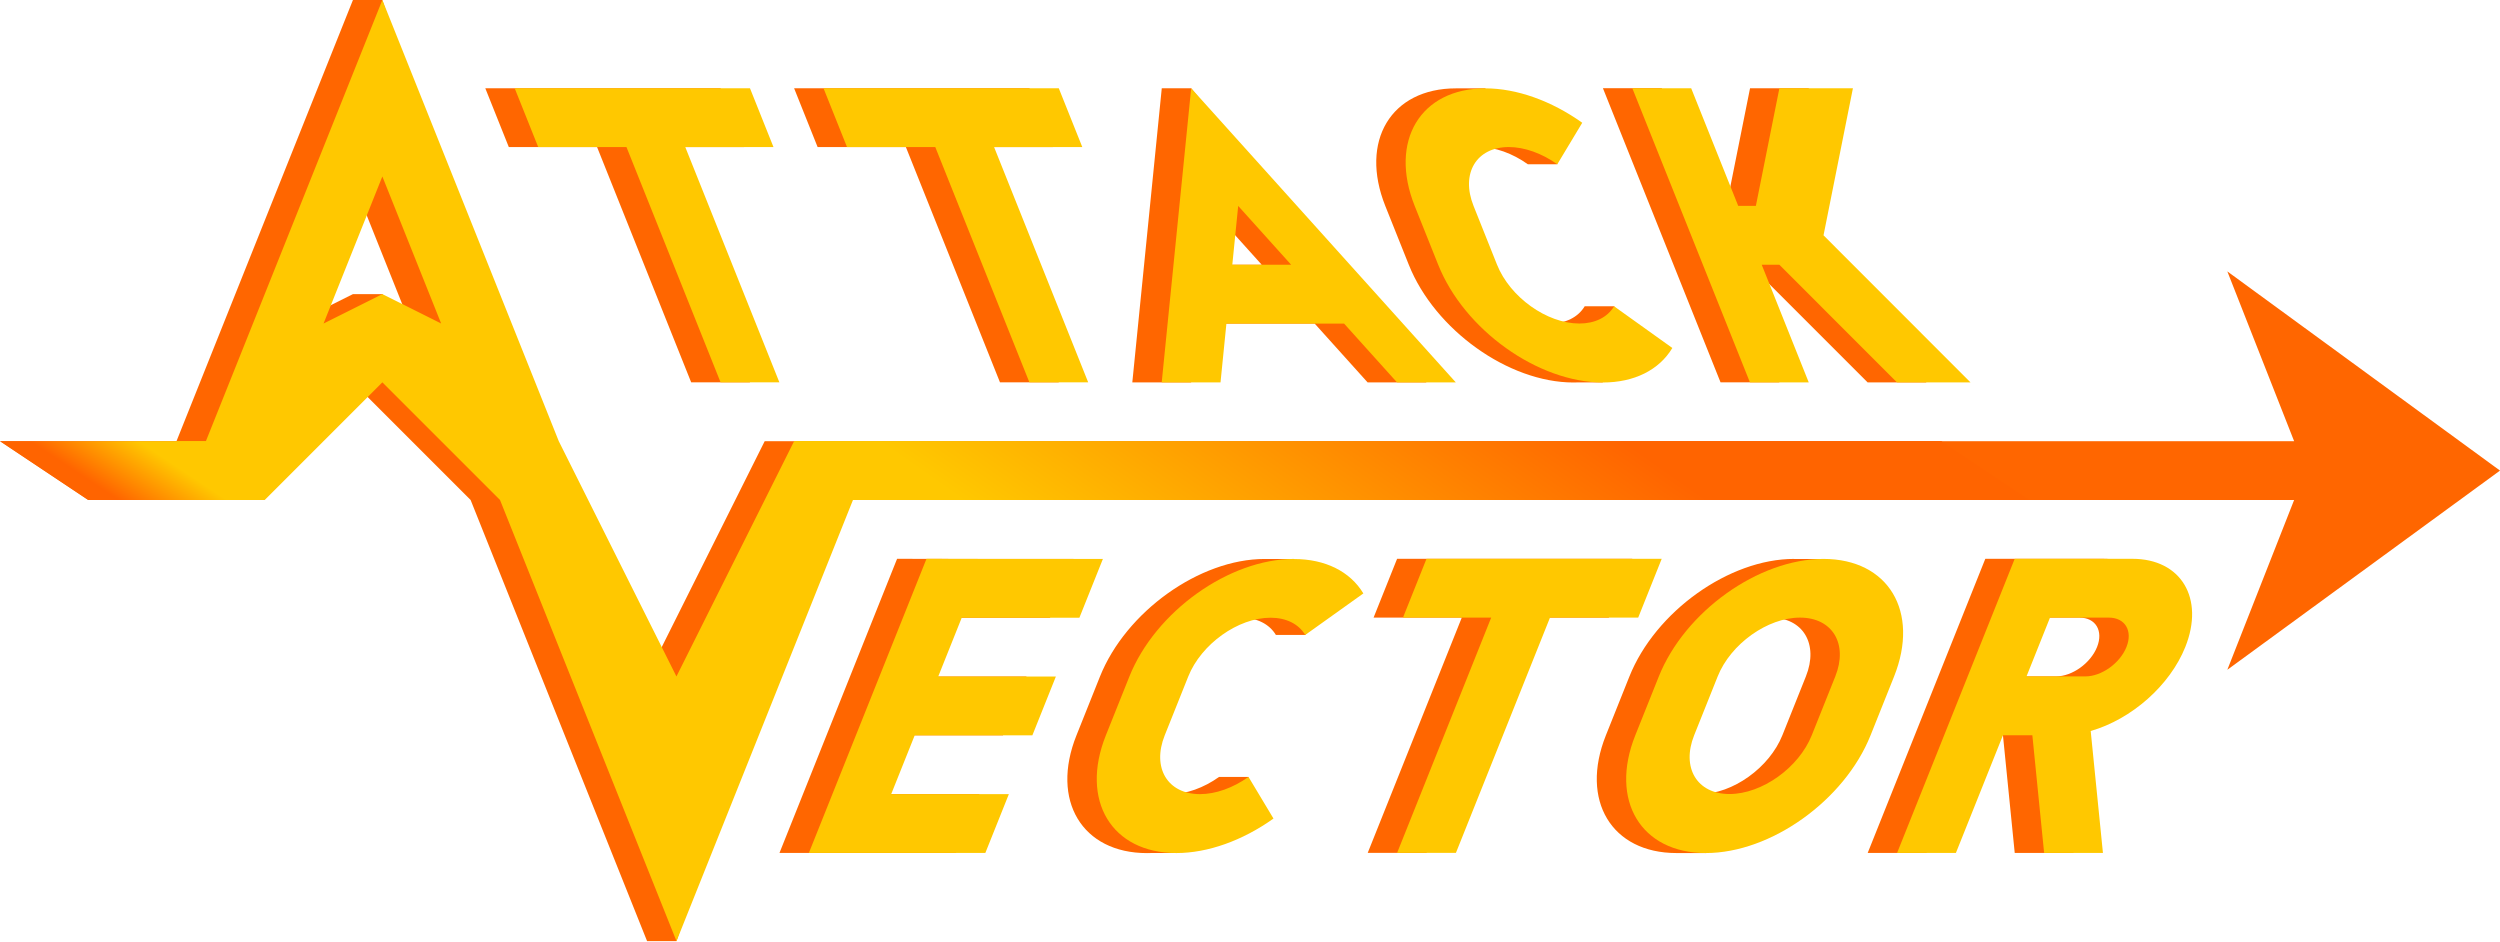
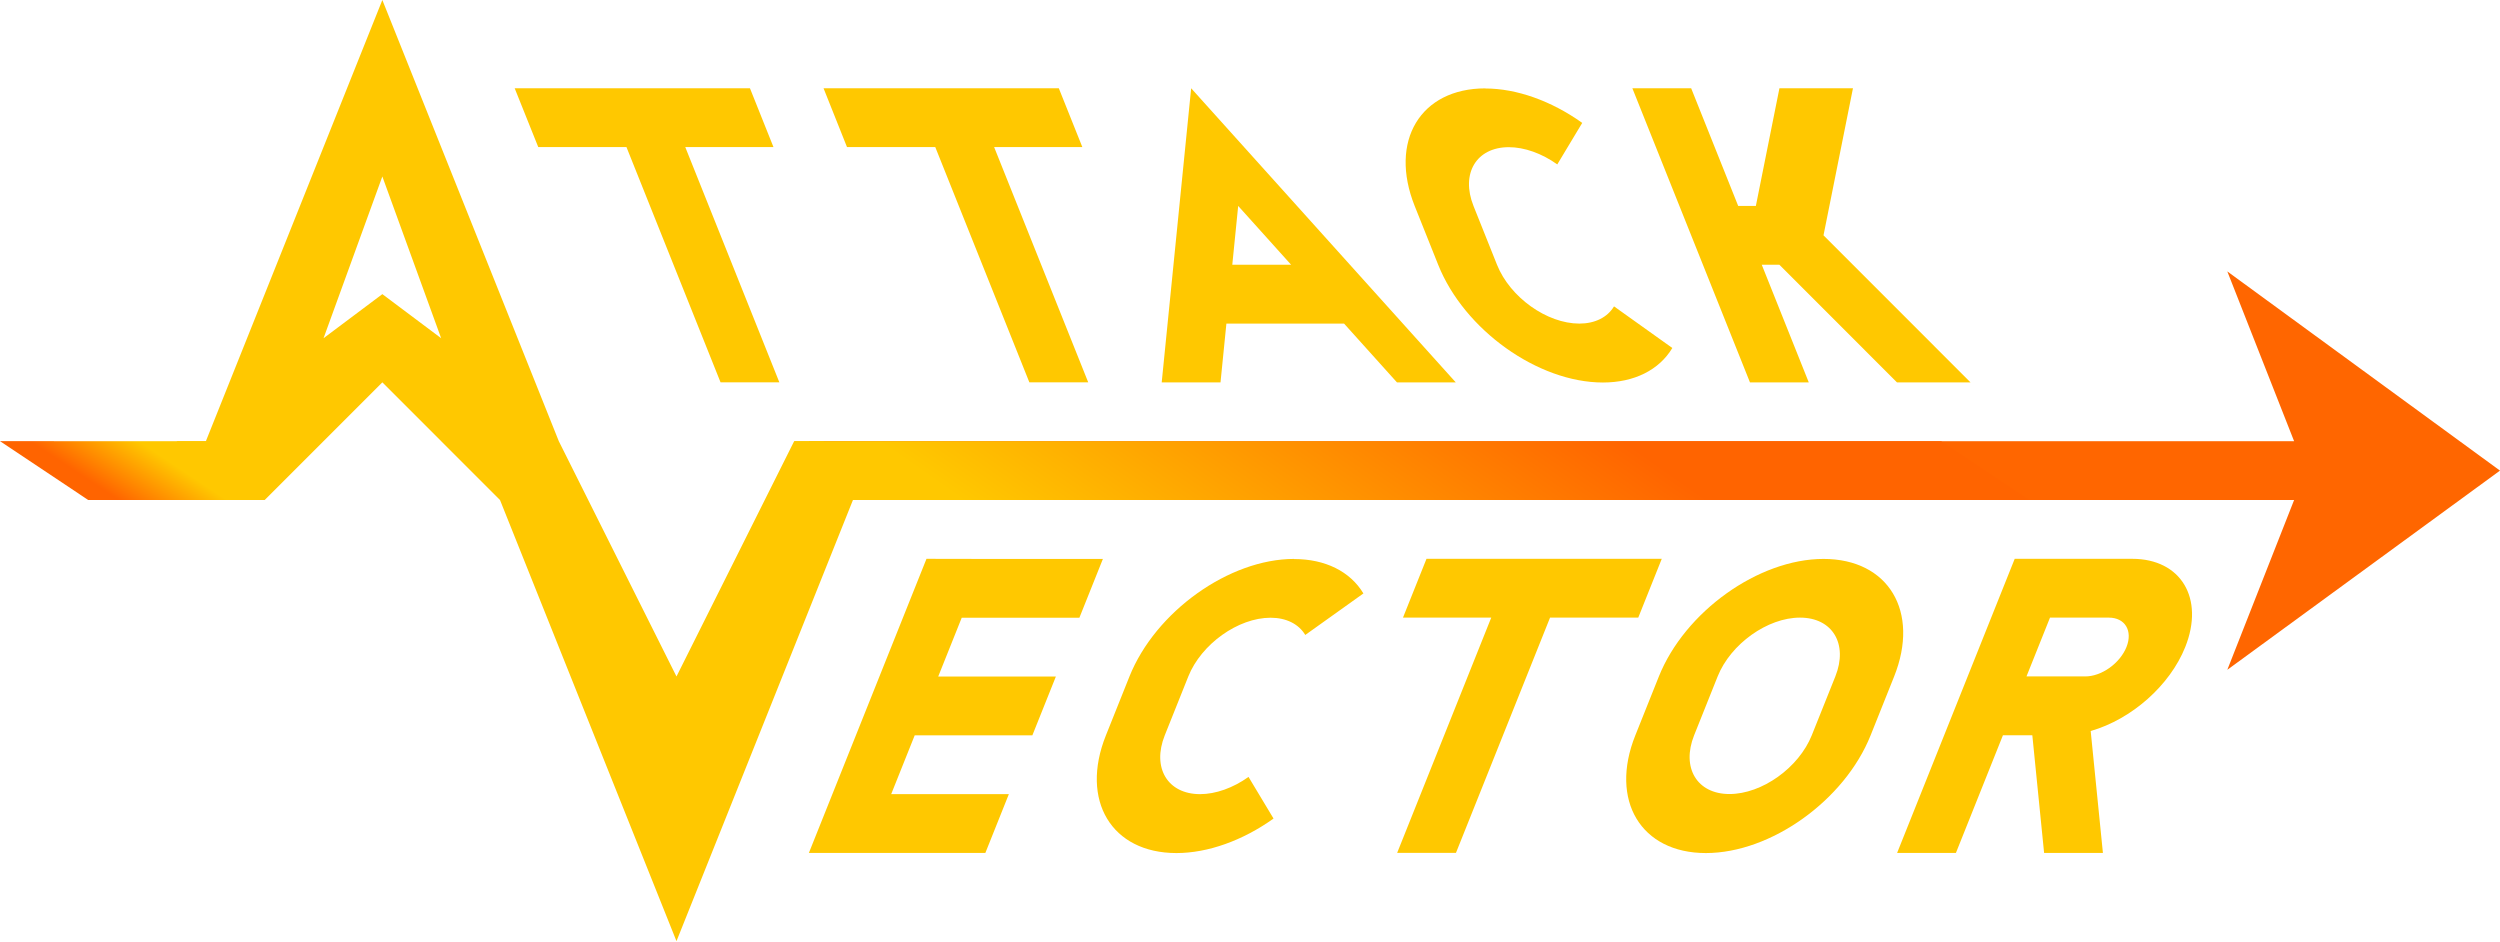
<svg xmlns="http://www.w3.org/2000/svg" xmlns:xlink="http://www.w3.org/1999/xlink" width="680" height="256" viewBox="0 0 179.917 67.733" version="1.1" id="svg1">
  <defs id="defs1">
    <linearGradient id="linearGradient124">
      <stop style="stop-color:#ffc800;stop-opacity:1;" offset="0.043" id="stop123" />
      <stop style="stop-color:#ff6400;stop-opacity:1;" offset="0.611" id="stop124" />
    </linearGradient>
    <linearGradient id="linearGradient218">
      <stop style="stop-color:#ffc800;stop-opacity:1;" offset="0.043" id="stop217" />
      <stop style="stop-color:#ff6400;stop-opacity:1;" offset="0.64" id="stop218" />
    </linearGradient>
-     <linearGradient xlink:href="#linearGradient124" id="linearGradient29" gradientUnits="userSpaceOnUse" gradientTransform="matrix(2,0,0,2,-27.78125,-151.8708)" x1="22.754" y1="82.55" x2="22.225" y2="83.344" />
-     <linearGradient xlink:href="#linearGradient218" id="linearGradient30" gradientUnits="userSpaceOnUse" gradientTransform="matrix(-2,0,0,-2,73.81873,177.2708)" x1="22.754" y1="82.55" x2="19.05" y2="87.842" />
-     <linearGradient xlink:href="#linearGradient218" id="linearGradient31" gradientUnits="userSpaceOnUse" gradientTransform="matrix(-2,0,0,-2,73.81873,177.2708)" x1="22.754" y1="82.55" x2="19.05" y2="87.842" />
+     <linearGradient xlink:href="#linearGradient124" id="linearGradient277" gradientUnits="userSpaceOnUse" gradientTransform="matrix(2,0,0,2,-41.275,-156.1042)" x1="22.754" y1="82.55" x2="22.225" y2="83.344" />
+     <linearGradient xlink:href="#linearGradient218" id="linearGradient278" gradientUnits="userSpaceOnUse" gradientTransform="matrix(-2,0,0,-2,60.32498,173.0375)" x1="22.754" y1="82.55" x2="19.05" y2="87.842" />
  </defs>
-   <g id="g149" transform="matrix(4,0,0,4,-53.97498,-16.9333)" style="stroke-width:0.25">
-     <path id="path1" style="fill:#ff6600;fill-opacity:1;stroke:none;stroke-width:0.007;stroke-linejoin:miter;stroke-miterlimit:5;stroke-dasharray:none" d="m 19.844,4.233 -3.175,7.938 -3.175,-10e-6 1.587,1.058 2.646,10e-6 2.117,-2.117 2.117,2.117 3.175,7.937 0.529,10e-6 2.646,-7.937 26.458,-4e-6 -1.202,3.055 4.906,-3.584 -4.906,-3.584 1.202,3.055 -27.517,4e-6 -2.117,4.233 -2.117,-4.233 -2.646,-7.938 z m -0.032,3.175 1.058,2.646 -0.497,-0.529 -0.529,3.8e-6 -1.058,0.529 z" />
-     <path id="path13" style="fill:#ffc800;fill-opacity:1;stroke:none;stroke-width:0.007;stroke-linejoin:miter;stroke-miterlimit:5;stroke-dasharray:none" d="m 20.373,4.233 -3.175,7.938 h -0.529 l 1.058,1.058 h 0.529 l 2.117,-2.117 2.117,2.117 3.175,7.937 3.175,-7.937 h 0.529 l -1.058,-1.058 H 27.781 l -2.117,4.233 -2.117,-4.233 z m 0,3.175 1.058,2.646 -1.058,-0.529 -1.058,0.529 z" />
-     <path style="fill:url(#linearGradient29);fill-opacity:1;stroke:none;stroke-width:0.007;stroke-linecap:butt;stroke-linejoin:round;stroke-miterlimit:5;stroke-dasharray:none" d="m 17.198,12.171 1.058,1.058 -3.175,-8e-6 -1.587,-1.058 z" id="path25" />
-     <path style="fill:url(#linearGradient30);fill-opacity:1;stroke:none;stroke-width:0.007;stroke-linecap:butt;stroke-linejoin:round;stroke-miterlimit:5;stroke-dasharray:none" d="m 28.84,13.229 -1.058,-1.058 h 20.637 l 1.587,1.058 z" id="path26" />
-     <path style="fill:url(#linearGradient31);fill-opacity:1;stroke:none;stroke-width:0.007;stroke-linecap:butt;stroke-linejoin:round;stroke-miterlimit:5;stroke-dasharray:none" d="m 28.84,13.229 -1.058,-1.058 h 20.637 l 1.587,1.058 z" id="path27" />
-     <g id="g136" transform="matrix(1,0,-0.3996857,1,21.74185,-7.672919)" style="stroke-width:0.25">
-       <path id="path127" style="fill:#ff6600;fill-opacity:1;stroke-width:0.007;stroke-linejoin:round;stroke-miterlimit:5" d="m 23.283,21.963 c -1.169,0 -2.117,0.948 -2.117,2.117 v 1.058 c -1.81e-4,1.169 0.947,2.117 2.116,2.117 0.031,-4e-6 0.063,-6.98e-4 0.094,-0.002 h 0.436 v -0.065 c 0.363,-0.094 0.699,-0.284 0.968,-0.554 L 24.56,25.884 H 24.031 c -0.198,0.198 -0.468,0.31 -0.748,0.31 -0.585,0 -1.058,-0.474 -1.058,-1.058 v -1.058 c 9.1e-5,-0.585 0.474,-1.058 1.059,-1.058 0.281,4.2e-5 0.55,0.112 0.748,0.31 h 0.529 l 0.218,-0.747 c -0.269,-0.269 -0.604,-0.458 -0.967,-0.552 v -0.067 z" />
-       <path id="path128" style="fill:#ff6600;fill-opacity:1;stroke-width:0.007;stroke-linejoin:round;stroke-miterlimit:5" d="m 32.808,21.962 a 2.117,2.117 45.003 0 0 -2.117,2.117 v 1.058 a 2.117,2.117 45.003 0 0 2.116,2.117 2.117,2.117 45.003 0 0 10e-4,0 2.117,2.117 45.003 0 0 0.001,0 h 0.527 v -0.067 a 2.117,2.117 45.003 0 0 1.588,-2.049 V 24.079 a 2.117,2.117 45.003 0 0 -1.587,-2.049 v -0.067 h -0.527 z m 0,1.056 a 1.058,1.058 45.003 0 1 1.058,1.058 1.058,1.058 45.003 0 1 0,0.002 v 1.054 a 1.058,1.058 45.003 0 1 0,0.002 1.058,1.058 45.003 0 1 -1.058,1.058 1.058,1.058 45.003 0 1 -1.058,-1.058 v -1.058 a 1.058,1.058 45.003 0 1 1.059,-1.058 z" />
-       <path id="path129" style="fill:#ff6600;fill-opacity:1;stroke-width:0.007;stroke-linejoin:round;stroke-miterlimit:5" d="m 25.665,21.96 -1.65e-4,1.058 h 1.587 l -6.61e-4,4.233 h 1.058 l 6.61e-4,-4.233 h 1.587 l 1.65e-4,-1.058 h -1.587 -1.058 z" />
-       <path id="path130" style="fill:#ff6600;fill-opacity:1;stroke-width:0.007;stroke-linejoin:round;stroke-miterlimit:5" d="m 16.669,21.96 -8.26e-4,5.292 h 1.058 2.117 l 1.65e-4,-1.058 h -2.117 l 1.65e-4,-1.058 h 2.117 l 1.66e-4,-1.058 h -2.117 l 1.65e-4,-1.058 h 2.117 l 1.65e-4,-1.058 h -2.117 z" />
-       <path id="path131" style="fill:#ff6600;fill-opacity:1;stroke:none;stroke-width:0.007;stroke-linecap:butt;stroke-linejoin:miter;stroke-miterlimit:5;stroke-dasharray:none" d="m 36.248,21.96 -8.93e-4,5.292 h 1.058 l 3.68e-4,-2.117 h 0.529 l 1.058,2.117 h 1.058 l -1.097,-2.194 a 1.587,1.588 45.017 0 0 1.098,-1.51 1.587,1.588 45.017 0 0 -1.587,-1.588 h -0.002 z m 1.058,1.058 h 1.055 0.003 a 0.529,0.529 44.812 0 1 0.529,0.529 0.529,0.529 44.812 0 1 -0.529,0.529 h -1.058 z" />
-       <path id="path132" style="fill:#ffc800;fill-opacity:1;stroke-width:0.007;stroke-linejoin:round;stroke-miterlimit:5" d="m 33.337,21.962 a 2.117,2.117 45.003 0 0 -2.117,2.117 l -1.65e-4,1.058 a 2.117,2.117 45.003 0 0 2.116,2.117 2.117,2.117 45.003 0 0 2.117,-2.117 l 1.65e-4,-1.058 A 2.117,2.117 45.003 0 0 33.337,21.962 Z m -1.65e-4,1.056 a 1.058,1.058 45.003 0 1 1.058,1.058 1.058,1.058 45.003 0 1 -10e-7,0.002 l -1.63e-4,1.054 a 1.058,1.058 45.003 0 1 -10e-7,0.002 1.058,1.058 45.003 0 1 -1.058,1.058 1.058,1.058 45.003 0 1 -1.058,-1.058 l 1.65e-4,-1.058 a 1.058,1.058 45.003 0 1 1.059,-1.058 z" />
-       <path id="path133" style="fill:#ffc800;fill-opacity:1;stroke-width:0.007;stroke-linejoin:round;stroke-miterlimit:5" d="m 23.812,21.962 a 2.117,2.117 45.003 0 0 -2.117,2.117 l -1.65e-4,1.058 a 2.117,2.117 45.003 0 0 2.116,2.117 2.117,2.117 45.003 0 0 1.498,-0.621 l -0.749,-0.749 a 1.058,1.058 45.003 0 1 -0.748,0.31 1.058,1.058 45.003 0 1 -1.058,-1.058 l 1.66e-4,-1.058 a 1.058,1.058 45.003 0 1 1.058,-1.058 1.058,1.058 45.003 0 1 0.748,0.31 l 0.747,-0.747 a 2.117,2.117 45.003 0 0 -1.495,-0.619 z" />
-       <path id="path134" style="fill:#ffc800;fill-opacity:1;stroke-width:0.007;stroke-linejoin:round;stroke-miterlimit:5" d="m 26.194,21.96 -1.65e-4,1.058 h 1.587 l -6.61e-4,4.233 h 1.058 l 6.61e-4,-4.233 h 1.587 l 1.65e-4,-1.058 h -1.587 -1.058 z" />
-       <path id="path135" style="fill:#ffc800;fill-opacity:1;stroke-width:0.007;stroke-linejoin:round;stroke-miterlimit:5" d="m 17.198,21.96 -8.26e-4,5.292 h 1.058 2.117 l 1.65e-4,-1.058 h -2.117 l 1.65e-4,-1.058 h 2.117 l 1.66e-4,-1.058 h -2.117 l 1.65e-4,-1.058 h 2.117 l 1.65e-4,-1.058 h -2.117 z" />
-       <path id="path136" style="fill:#ffc800;fill-opacity:1;stroke:none;stroke-width:0.007;stroke-linecap:butt;stroke-linejoin:miter;stroke-miterlimit:5;stroke-dasharray:none" d="m 36.777,21.96 -8.93e-4,5.292 h 1.058 l 3.68e-4,-2.117 h 0.529 l 1.058,2.117 h 1.058 l -1.097,-2.194 a 1.587,1.588 45.017 0 0 1.098,-1.51 1.587,1.588 45.017 0 0 -1.587,-1.588 h -0.002 z m 1.058,1.058 h 1.055 0.003 a 0.529,0.529 44.812 0 1 0.529,0.529 0.529,0.529 44.812 0 1 -0.529,0.529 h -1.058 z" />
-     </g>
-     <path style="fill:#ff6600;fill-opacity:1;stroke:none;stroke-width:0.007;stroke-linecap:butt;stroke-linejoin:miter;stroke-miterlimit:5;stroke-dasharray:none" d="m 27.781,5.821 h 4.233 l 0.423,1.058 h -1.587 l 1.693,4.233 h -1.058 l -1.693,-4.233 h -1.588 z" id="path137" />
-     <path style="fill:#ff6600;fill-opacity:1;stroke:none;stroke-width:0.007;stroke-linecap:butt;stroke-linejoin:miter;stroke-miterlimit:5;stroke-dasharray:none" d="m 22.225,5.821 h 4.233 l 0.423,1.058 h -1.587 l 1.693,4.233 h -1.058 l -1.693,-4.233 h -1.588 z" id="path138" />
-     <path style="fill:#ff6600;fill-opacity:1;stroke:none;stroke-width:0.007;stroke-linecap:butt;stroke-linejoin:miter;stroke-miterlimit:5;stroke-dasharray:none" d="m 44.449,11.112 -2.116,-5.292 h 1.058 l 2.116,5.292 z" id="path139" />
-     <path style="fill:#ff6600;fill-opacity:1;stroke:none;stroke-width:0.007;stroke-linecap:butt;stroke-linejoin:miter;stroke-miterlimit:5;stroke-dasharray:none" d="m 44.45,8.467 0.53,-2.646 h 1.058 l -0.53,2.646 2.645,2.646 h -1.058 z" id="path140" />
-     <path id="path141" style="fill:#ff6600;fill-opacity:1;stroke:none;stroke-width:0.007;stroke-linecap:butt;stroke-linejoin:miter;stroke-miterlimit:5;stroke-dasharray:none" d="m 34.396,5.821 -0.53,5.292 h 1.058 l 0.106,-1.058 h 2.117 l 0.952,1.058 h 1.058 L 34.925,5.821 Z m 0.846,2.117 0.952,1.058 h -1.058 z" />
-     <path style="fill:#ffc800;fill-opacity:1;stroke:none;stroke-width:0.007;stroke-linecap:butt;stroke-linejoin:miter;stroke-miterlimit:5;stroke-dasharray:none" d="m 28.31,5.821 h 4.233 l 0.423,1.058 h -1.587 l 1.693,4.233 h -1.058 l -1.693,-4.233 h -1.588 z" id="path142" />
-     <path style="fill:#ffc800;fill-opacity:1;stroke:none;stroke-width:0.007;stroke-linecap:butt;stroke-linejoin:miter;stroke-miterlimit:5;stroke-dasharray:none" d="m 22.754,5.821 h 4.233 l 0.423,1.058 h -1.587 l 1.693,4.233 h -1.058 l -1.693,-4.233 h -1.588 z" id="path143" />
-     <path id="path144" style="fill:#ffc800;fill-opacity:1;stroke:none;stroke-width:0.007;stroke-linecap:butt;stroke-linejoin:miter;stroke-miterlimit:5;stroke-dasharray:none" d="m 42.862,5.821 2.116,5.292 h 1.058 L 45.19,8.996 h 0.317 l 2.116,2.117 h 1.323 L 46.302,8.467 46.831,5.821 H 45.508 L 45.085,7.937 H 44.767 L 43.921,5.821 Z" />
-     <path id="path146" style="fill:#ffc800;fill-opacity:1;stroke:none;stroke-width:0.007;stroke-linecap:butt;stroke-linejoin:miter;stroke-miterlimit:5;stroke-dasharray:none" d="m 34.925,5.821 -0.53,5.292 h 1.058 l 0.106,-1.058 h 2.117 l 0.952,1.058 h 1.058 z m 0.846,2.117 0.952,1.058 h -1.058 z" />
-     <path id="path147" style="fill:#ff6600;fill-opacity:1;stroke-width:0.007;stroke-linejoin:round;stroke-miterlimit:5" d="m 39.689,5.823 c -1.169,0 -1.738,0.948 -1.271,2.117 L 38.841,8.998 c 0.467,1.169 1.793,2.117 2.962,2.117 0.031,-4e-6 0.062,-6.98e-4 0.093,-0.002 h 0.436 l -0.026,-0.065 c 0.326,-0.094 0.585,-0.284 0.747,-0.554 L 42.534,9.744 h -0.529 c -0.119,0.198 -0.344,0.31 -0.624,0.31 -0.585,0 -1.248,-0.474 -1.481,-1.058 L 39.475,7.937 c -0.234,-0.585 0.051,-1.058 0.636,-1.058 0.281,4.2e-5 0.594,0.112 0.872,0.31 h 0.529 l -0.081,-0.747 C 41.055,6.173 40.644,5.984 40.244,5.89 L 40.217,5.823 Z" />
-     <path id="path148" style="fill:#ffc800;fill-opacity:1;stroke-width:0.007;stroke-linejoin:round;stroke-miterlimit:5" d="m 40.218,5.823 a 2.582,1.736 39.349 0 0 -1.271,2.117 l 0.423,1.058 a 2.582,1.736 39.349 0 0 2.963,2.117 2.582,1.736 39.349 0 0 1.249,-0.621 L 42.534,9.744 A 1.291,0.868 39.349 0 1 41.909,10.054 1.291,0.868 39.349 0 1 40.428,8.996 L 40.005,7.937 a 1.291,0.868 39.349 0 1 0.635,-1.058 1.291,0.868 39.349 0 1 0.872,0.31 L 41.961,6.442 A 2.582,1.736 39.349 0 0 40.218,5.823 Z" />
+   <g id="g277" transform="matrix(4,0,0,4,6.952917e-7,-4.3020961e-5)" style="display:inline;stroke-width:0.25">
+     <path id="path263" style="fill:#ff6600;fill-opacity:1;stroke:none;stroke-width:0.007;stroke-linejoin:miter;stroke-miterlimit:5;stroke-dasharray:none" d="m 14.817,8.996 26.458,-4e-6 -1.202,3.055 4.906,-3.584 -4.906,-3.584 1.202,3.055 -26.723,1.4e-5 z" />
+     <path id="path264" style="fill:#ffc800;fill-opacity:1;stroke:none;stroke-width:0.007;stroke-linejoin:miter;stroke-miterlimit:5;stroke-dasharray:none" d="M 6.879,1.075524e-5 3.704,7.938 h -0.529 l 1.058,1.058 h 0.529 l 2.117,-2.117 2.117,2.117 3.175,7.937 3.175,-7.937 h 0.529 l -1.058,-1.058 H 14.288 L 12.171,12.171 10.054,7.938 Z m 0,3.175 L 7.937,6.085 6.879,5.292 5.821,6.085 Z" />
+     <path style="fill:url(#linearGradient277);fill-opacity:1;stroke:none;stroke-width:0.007;stroke-linecap:butt;stroke-linejoin:round;stroke-miterlimit:5;stroke-dasharray:none" d="m 3.704,7.938 1.058,1.058 -3.175,-8e-6 L -1.7382294e-7,7.937 Z" id="path265" />
+     <path style="fill:url(#linearGradient278);fill-opacity:1;stroke:none;stroke-width:0.007;stroke-linecap:butt;stroke-linejoin:round;stroke-miterlimit:5;stroke-dasharray:none" d="M 15.346,8.996 14.287,7.938 h 20.637 l 1.587,1.058 z" id="path266" />
+     <path id="path268" style="fill:#ffc800;fill-opacity:1;stroke-width:0.007;stroke-linejoin:round;stroke-miterlimit:5" d="m 32.808,10.056 a 1.735,2.582 50.653 0 0 -2.963,2.117 l -0.423,1.058 a 1.735,2.582 50.653 0 0 1.27,2.117 1.735,2.582 50.653 0 0 2.963,-2.117 l 0.423,-1.058 a 1.735,2.582 50.653 0 0 -1.27,-2.117 z m -0.422,1.056 a 0.868,1.291 50.653 0 1 0.635,1.058 0.868,1.291 50.653 0 1 -7.5e-4,0.002 l -0.422,1.054 a 0.868,1.291 50.653 0 1 -7.5e-4,0.002 0.868,1.291 50.653 0 1 -1.482,1.058 0.868,1.291 50.653 0 1 -0.635,-1.058 l 0.423,-1.058 a 0.868,1.291 50.653 0 1 1.482,-1.058 z" />
+     <path id="path269" style="fill:#ffc800;fill-opacity:1;stroke-width:0.007;stroke-linejoin:round;stroke-miterlimit:5" d="m 23.283,10.056 a 1.735,2.582 50.653 0 0 -2.963,2.117 l -0.423,1.058 a 1.735,2.582 50.653 0 0 1.27,2.117 1.735,2.582 50.653 0 0 1.746,-0.621 l -0.45,-0.749 a 0.868,1.291 50.653 0 1 -0.872,0.31 0.868,1.291 50.653 0 1 -0.635,-1.058 l 0.423,-1.058 a 0.868,1.291 50.653 0 1 1.481,-1.058 0.868,1.291 50.653 0 1 0.624,0.31 l 1.046,-0.747 a 1.735,2.582 50.653 0 0 -1.248,-0.619 z" />
+     <path id="path270" style="fill:#ffc800;fill-opacity:1;stroke-width:0.007;stroke-linejoin:round;stroke-miterlimit:5" d="m 25.665,10.054 -0.423,1.058 h 1.588 l -1.693,4.233 h 1.058 l 1.693,-4.233 h 1.587 l 0.423,-1.058 h -1.587 -1.058 z" />
+     <path id="path271" style="fill:#ffc800;fill-opacity:1;stroke-width:0.007;stroke-linejoin:round;stroke-miterlimit:5" d="m 16.669,10.054 -2.116,5.292 h 1.058 2.117 l 0.423,-1.058 h -2.117 l 0.423,-1.058 h 2.117 l 0.423,-1.058 h -2.117 l 0.423,-1.058 h 2.117 l 0.423,-1.058 h -2.117 z" />
+     <path id="path272" style="fill:#ffc800;fill-opacity:1;stroke:none;stroke-width:0.007;stroke-linecap:butt;stroke-linejoin:miter;stroke-miterlimit:5;stroke-dasharray:none" d="m 36.248,10.054 -2.116,5.292 h 1.058 l 0.846,-2.117 h 0.529 l 0.212,2.117 h 1.058 l -0.22,-2.194 a 1.302,1.936 50.653 0 0 1.701,-1.51 1.302,1.936 50.653 0 0 -0.953,-1.588 h -0.002 z m 0.635,1.058 h 1.055 0.003 a 0.434,0.645 50.653 0 1 0.318,0.529 0.434,0.645 50.653 0 1 -0.741,0.529 h -1.058 z" />
+     <path style="fill:#ffc800;fill-opacity:1;stroke:none;stroke-width:0.007;stroke-linecap:butt;stroke-linejoin:miter;stroke-miterlimit:5;stroke-dasharray:none" d="m 14.817,1.588 h 4.233 l 0.423,1.058 h -1.587 l 1.693,4.233 H 18.52 L 16.827,2.646 h -1.588 z" id="path273" />
+     <path style="fill:#ffc800;fill-opacity:1;stroke:none;stroke-width:0.007;stroke-linecap:butt;stroke-linejoin:miter;stroke-miterlimit:5;stroke-dasharray:none" d="m 9.26,1.588 h 4.233 l 0.423,1.058 h -1.587 l 1.693,4.233 H 12.964 L 11.271,2.646 H 9.684 Z" id="path274" />
+     <path id="path275" style="fill:#ffc800;fill-opacity:1;stroke:none;stroke-width:0.007;stroke-linecap:butt;stroke-linejoin:miter;stroke-miterlimit:5;stroke-dasharray:none" d="m 29.369,1.588 2.116,5.292 h 1.058 l -0.846,-2.117 h 0.317 l 2.116,2.117 h 1.323 l -2.645,-2.646 0.53,-2.646 h -1.323 l -0.424,2.117 h -0.318 l -0.846,-2.117 z" />
+     <path id="path276" style="fill:#ffc800;fill-opacity:1;stroke:none;stroke-width:0.007;stroke-linecap:butt;stroke-linejoin:miter;stroke-miterlimit:5;stroke-dasharray:none" d="m 21.431,1.588 -0.53,5.292 h 1.058 l 0.106,-1.058 h 2.117 l 0.952,1.058 h 1.058 z m 0.846,2.117 0.952,1.058 h -1.058 z" />
+     <path id="path277" style="fill:#ffc800;fill-opacity:1;stroke-width:0.007;stroke-linejoin:round;stroke-miterlimit:5" d="m 26.724,1.59 a 2.582,1.736 39.349 0 0 -1.271,2.117 l 0.423,1.058 a 2.582,1.736 39.349 0 0 2.963,2.117 2.582,1.736 39.349 0 0 1.249,-0.621 l -1.049,-0.749 a 1.291,0.868 39.349 0 1 -0.624,0.31 1.291,0.868 39.349 0 1 -1.481,-1.058 l -0.423,-1.058 a 1.291,0.868 39.349 0 1 0.635,-1.058 1.291,0.868 39.349 0 1 0.872,0.31 l 0.449,-0.747 a 2.582,1.736 39.349 0 0 -1.743,-0.619 z" />
  </g>
</svg>
